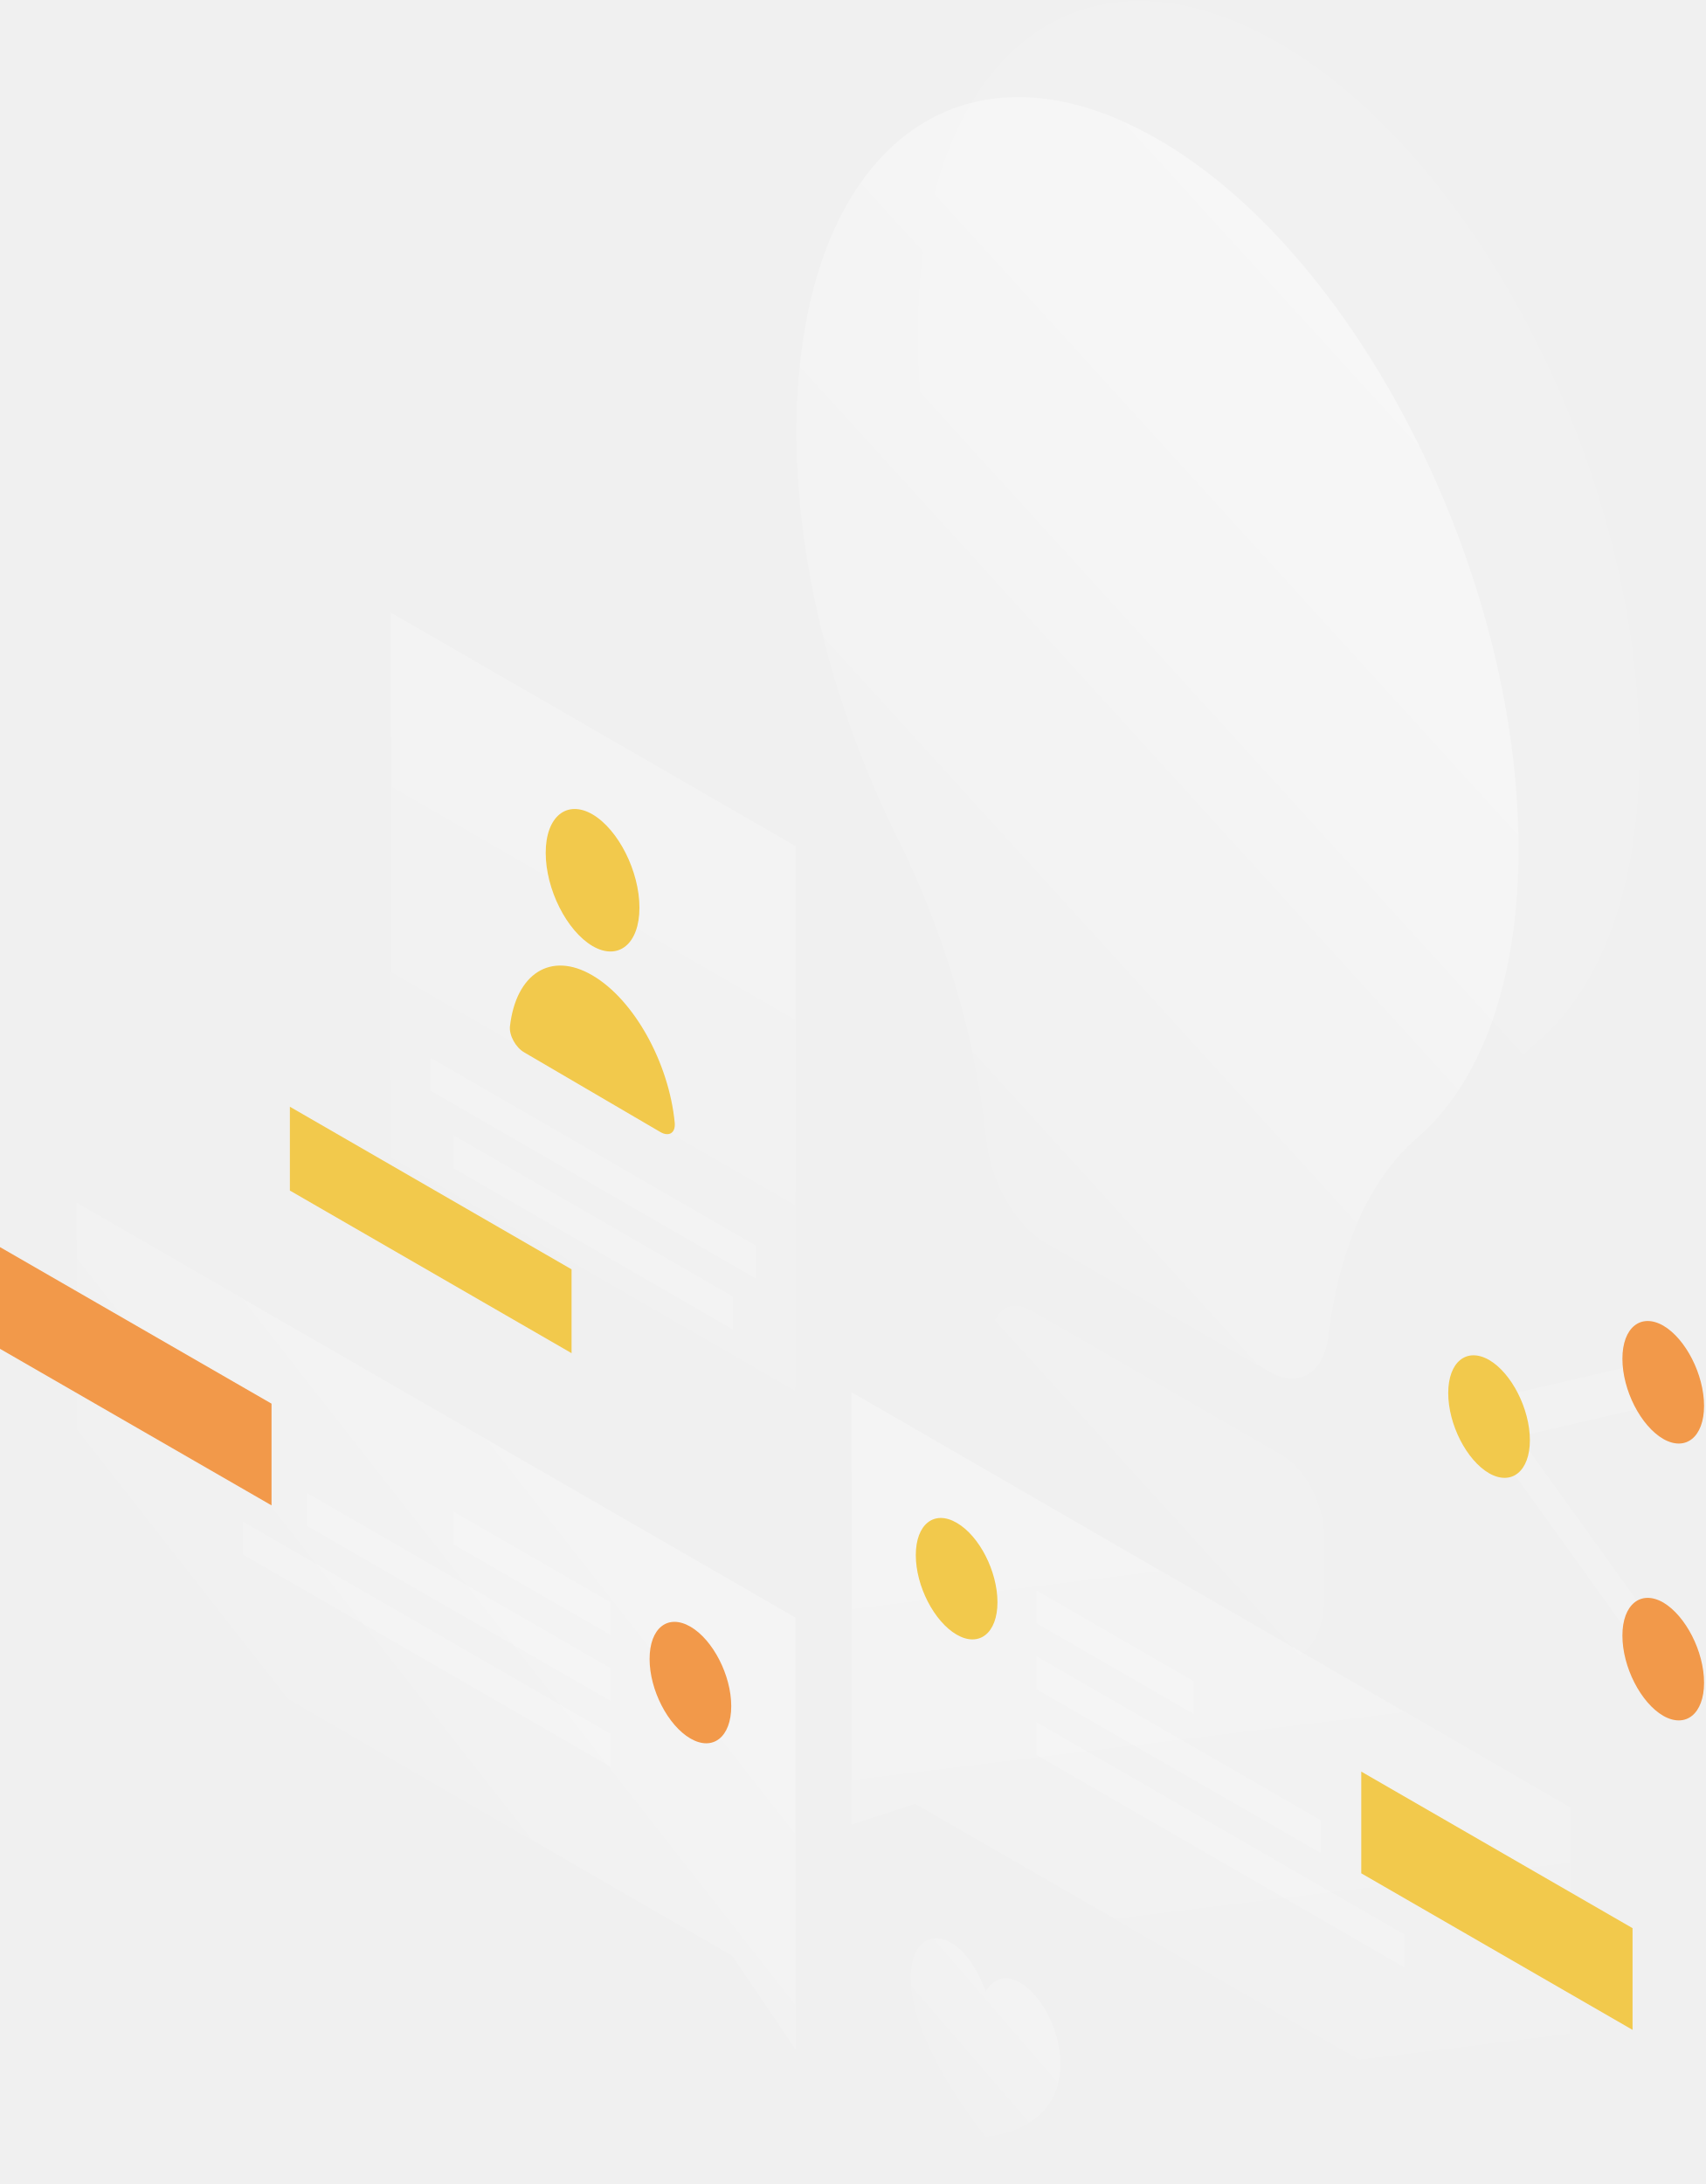
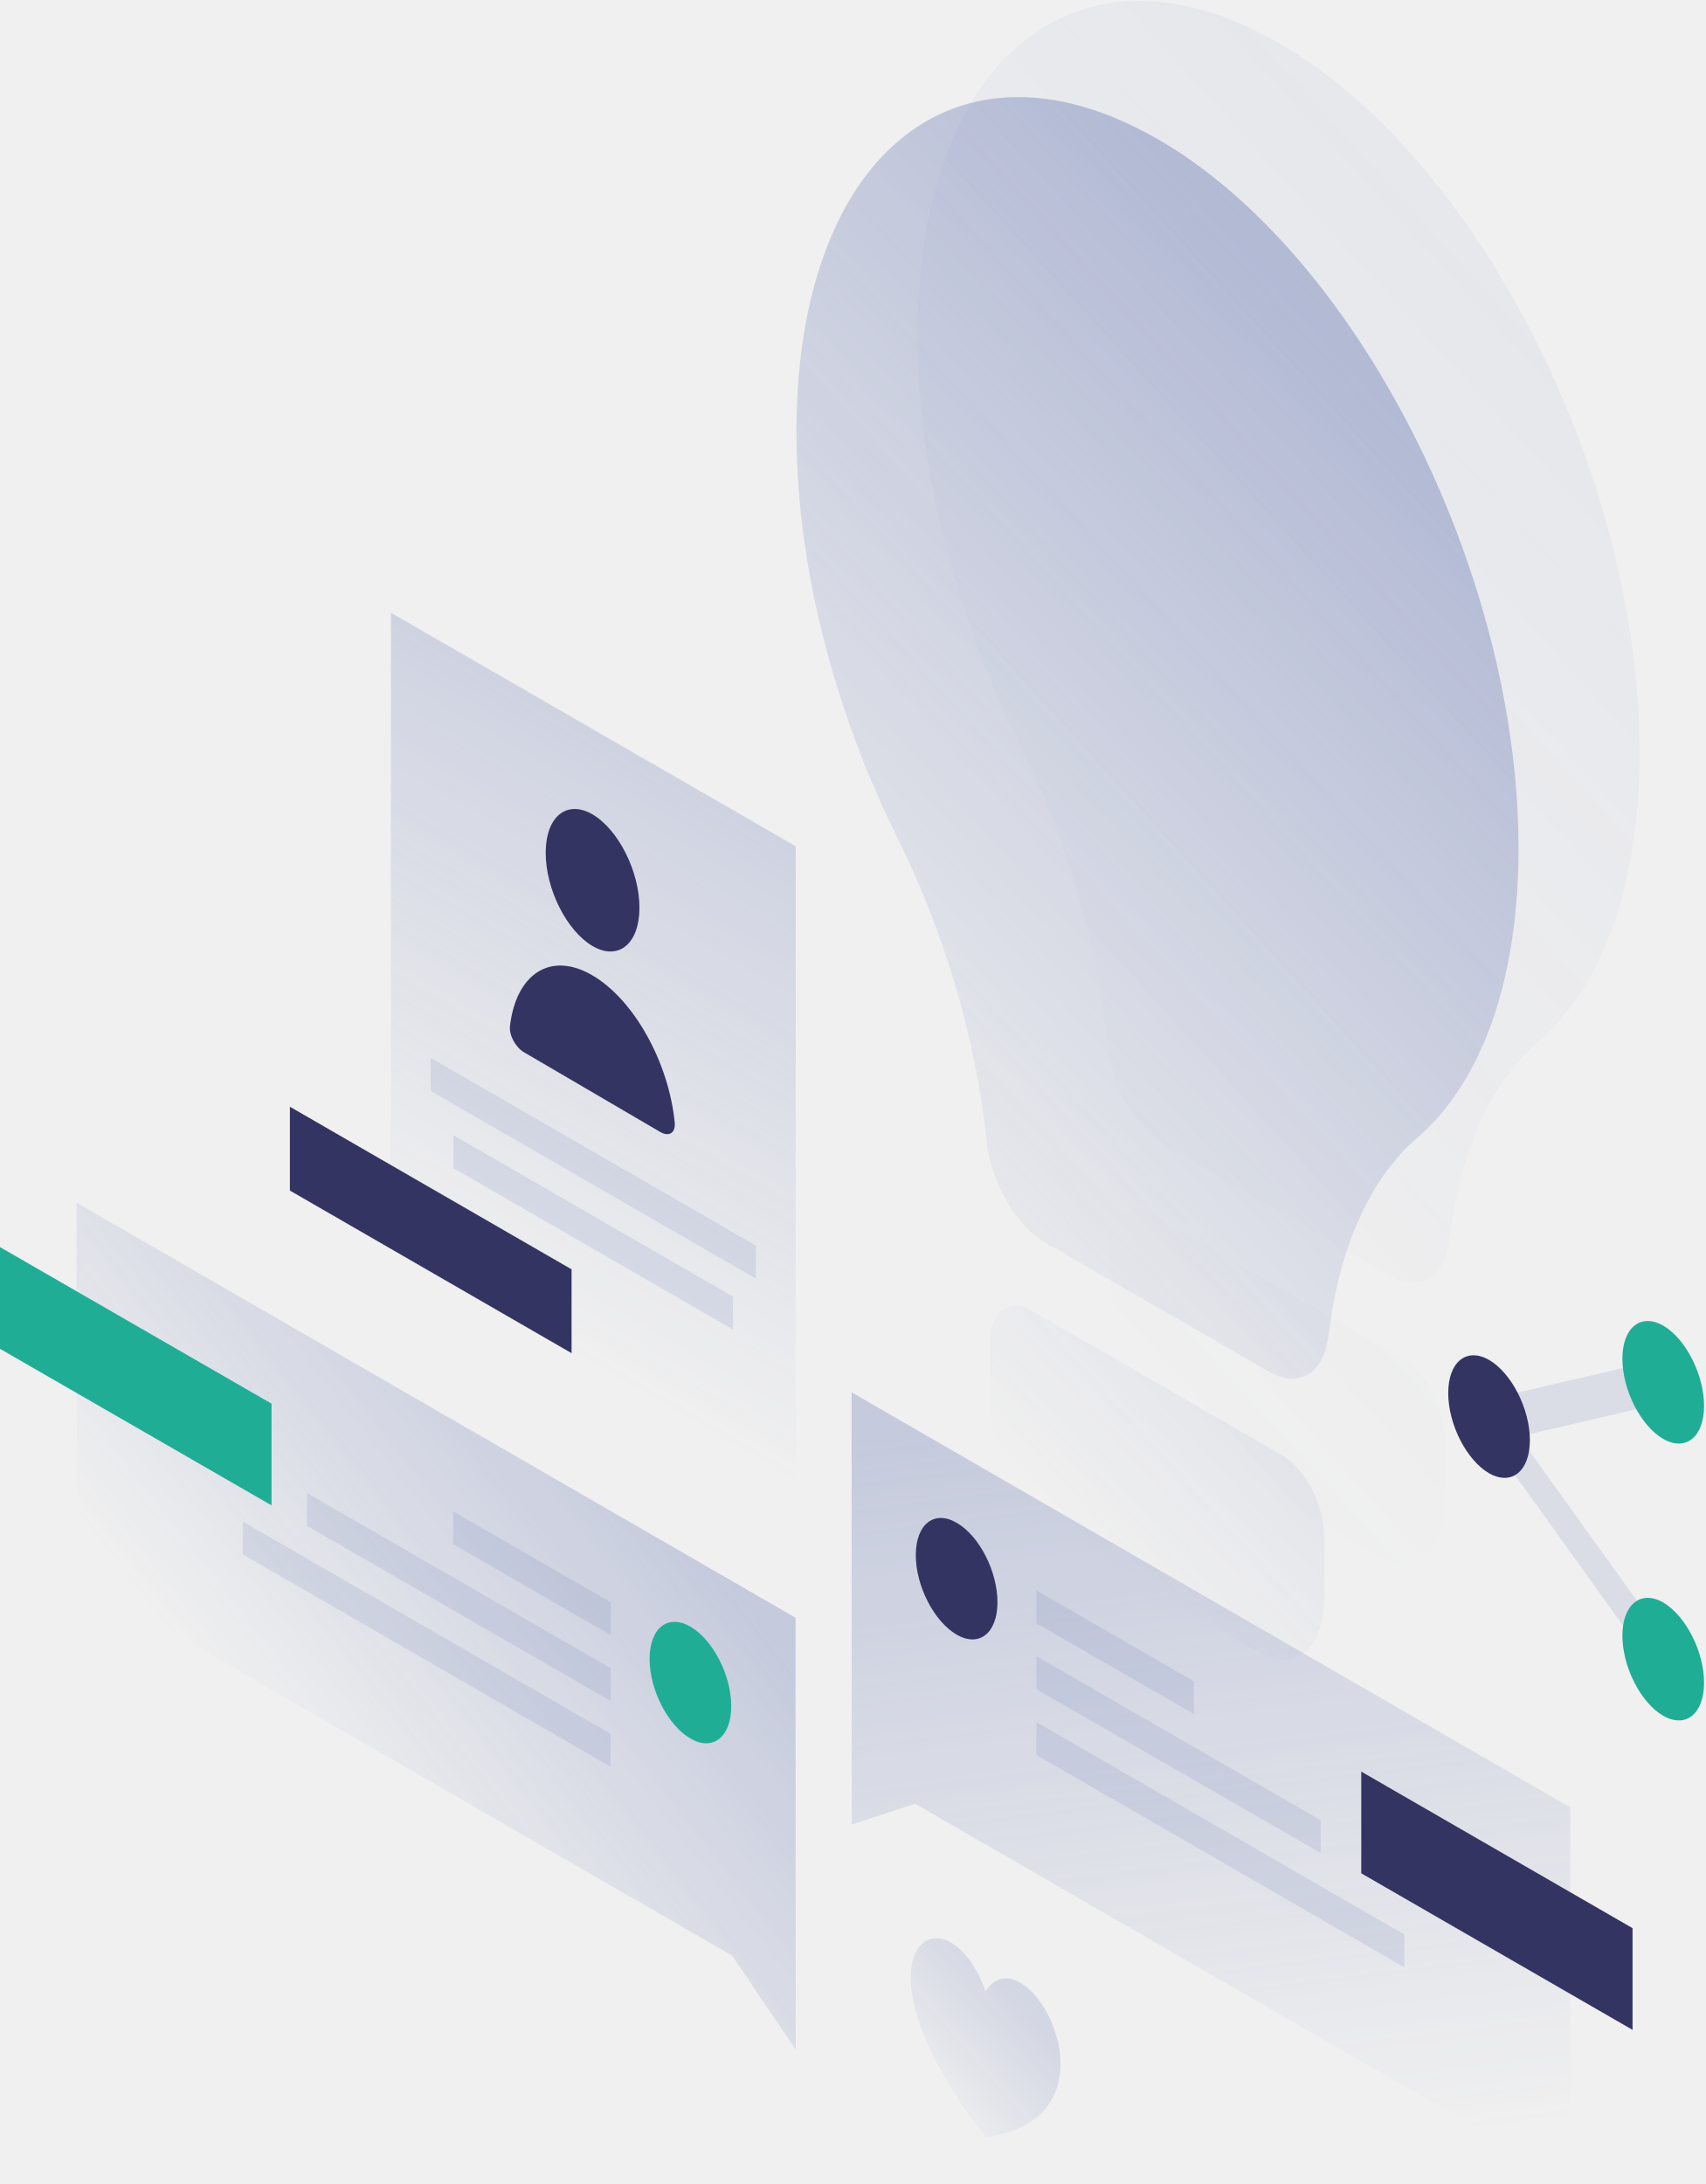
<svg xmlns="http://www.w3.org/2000/svg" version="1.1" id="illustration" x="0px" y="0px" viewBox="0 0 706 904" style="enable-background:new 0 0 706 904;" xml:space="preserve">
  <style type="text/css">
	.st0{opacity:7.000000e-02;fill:url(#SVGID_1_);enable-background:new    ;}
	.st1{opacity:7.000000e-02;fill:url(#SVGID_2_);enable-background:new    ;}
	.st2{opacity:0.4;fill:url(#SVGID_3_);enable-background:new    ;}
	.st3{opacity:0.4;fill:url(#SVGID_4_);enable-background:new    ;}
	.st4{opacity:0.3;fill:url(#SVGID_5_);enable-background:new    ;}
- 	.st5{fill:#F2994A;}
- 	.st6{opacity:0.15;fill:#FFFFFF;enable-background:new    ;}
+ 	.st5{fill:#20AD96;}
+ 	.st6{opacity:0.15;fill:#6172B0;enable-background:new    ;}
	.st7{opacity:0.3;fill:url(#SVGID_6_);enable-background:new    ;}
- 	.st8{fill:#F2C94C;}
+ 	.st8{fill:#333461;}
	.st9{opacity:0.3;fill:url(#SVGID_7_);enable-background:new    ;}
	.st10{opacity:0.2;fill:url(#SVGID_8_);enable-background:new    ;}
</style>
  <linearGradient id="SVGID_1_" gradientUnits="userSpaceOnUse" x1="646.559" y1="34.709" x2="340.514" y2="313.363" gradientTransform="matrix(1 0 0 1 0 112)">
-     <stop offset="0" style="stop-color:#FFFFFF" />
-     <stop offset="1" style="stop-color:#FFFFFF;stop-opacity:0" />
+     <stop offset="0" style="stop-color:#6172B0" />
+     <stop offset="1" style="stop-color:#6172B0;stop-opacity:0" />
  </linearGradient>
  <path class="st0" d="M636.7,431.2c26-22.3,42-63.8,42-119.8c0-115-67.4-247.2-150.4-294.2c-83.1-47.1-149.3,8.1-148.5,124  c0.4,55.1,16.2,114.2,41.7,165.6c19.7,39.6,32.6,83.8,36.9,124.9c1.7,17.6,12.2,35.8,24.3,42.8l92.8,53.5  c12.2,7.1,22.6,0.7,24.5-14.8C604.2,477.1,616.9,448.3,636.7,431.2z" />
  <linearGradient id="SVGID_2_" gradientUnits="userSpaceOnUse" x1="804.939" y1="208.607" x2="498.894" y2="487.262" gradientTransform="matrix(1 0 0 1 0 112)">
-     <stop offset="0" style="stop-color:#FFFFFF" />
-     <stop offset="1" style="stop-color:#FFFFFF;stop-opacity:0" />
+     <stop offset="0" style="stop-color:#6172B0" />
+     <stop offset="1" style="stop-color:#6172B0;stop-opacity:0" />
  </linearGradient>
  <path class="st1" d="M598.2,621.2v-24.6c0-13.2-7.6-28.1-17.1-33.8l-104.2-60.2c-9.5-5.5-17.1,0.7-17.1,13.9v24.6  c0,19.8,10.4,41.8,24,52.6l90.6,52.3C587.8,651.1,598.2,640.8,598.2,621.2z" />
  <linearGradient id="SVGID_3_" gradientUnits="userSpaceOnUse" x1="596.505" y1="74.451" x2="290.46" y2="353.105" gradientTransform="matrix(1 0 0 1 0 112)">
-     <stop offset="0" style="stop-color:#FFFFFF" />
-     <stop offset="1" style="stop-color:#FFFFFF;stop-opacity:0" />
+     <stop offset="0" style="stop-color:#6172B0" />
+     <stop offset="1" style="stop-color:#6172B0;stop-opacity:0" />
  </linearGradient>
  <path class="st2" d="M586.6,471c26-22.3,42-63.8,42-119.8c0-115-67.4-247.2-150.4-294.2C395,9.9,328.9,65.1,329.7,181  c0.4,55.1,16.2,114.2,41.7,165.6c19.7,39.6,32.6,83.8,36.9,124.9c1.7,17.6,12.2,35.8,24.3,42.8l92.8,53.5  c12.2,7.1,22.6,0.7,24.5-14.8C554.2,516.9,566.9,488,586.6,471z" />
  <linearGradient id="SVGID_4_" gradientUnits="userSpaceOnUse" x1="754.939" y1="248.407" x2="448.895" y2="527.062" gradientTransform="matrix(1 0 0 1 0 112)">
-     <stop offset="0" style="stop-color:#FFFFFF" />
-     <stop offset="1" style="stop-color:#FFFFFF;stop-opacity:0" />
+     <stop offset="0" style="stop-color:#6172B0" />
+     <stop offset="1" style="stop-color:#6172B0;stop-opacity:0" />
  </linearGradient>
  <path class="st3" d="M548.2,661v-24.6c0-13.2-7.6-28.1-17.1-33.8l-104.2-60.2c-9.5-5.5-17.1,0.7-17.1,13.9v24.6  c0,19.8,10.4,41.8,24,52.6l90.6,52.3C537.8,690.9,548.2,680.6,548.2,661z" />
  <linearGradient id="SVGID_5_" gradientUnits="userSpaceOnUse" x1="264.391" y1="495.454" x2="110.741" y2="615.758" gradientTransform="matrix(1 0 0 1 0 112)">
-     <stop offset="0" style="stop-color:#FFFFFF" />
-     <stop offset="1" style="stop-color:#FFFFFF;stop-opacity:0" />
+     <stop offset="0" style="stop-color:#6172B0" />
+     <stop offset="1" style="stop-color:#6172B0;stop-opacity:0" />
  </linearGradient>
  <path class="st4" d="M329.3,669.6L31.7,497.8l0.1,155.1l271.3,156.6l26.3,38.9L329.3,669.6z" />
  <path class="st5" d="M0,558.3v-42.1L112.4,581v42.1L0,558.3z" />
  <path class="st6" d="M252.8,663.2l-65.2-37.6v13.6l65.2,37.6V663.2z" />
  <path class="st6" d="M252.8,690.5L127.1,618v13.6l125.7,72.5V690.5z" />
  <path class="st6" d="M252.8,717.7l-152.3-87.9v13.6l152.3,87.9V717.7z" />
  <path class="st5" d="M268.9,686.7c0,12.8,7.6,27.5,16.9,32.9s16.9-0.6,16.9-13.4c0-12.8-7.6-27.5-16.9-32.9  C276.4,667.9,268.9,673.9,268.9,686.7z" />
  <linearGradient id="SVGID_6_" gradientUnits="userSpaceOnUse" x1="480.304" y1="469.351" x2="518.774" y2="781.38" gradientTransform="matrix(1 0 0 1 0 112)">
-     <stop offset="0" style="stop-color:#FFFFFF" />
-     <stop offset="1" style="stop-color:#FFFFFF;stop-opacity:0" />
+     <stop offset="0" style="stop-color:#6172B0" />
+     <stop offset="1" style="stop-color:#6172B0;stop-opacity:0" />
  </linearGradient>
  <path class="st7" d="M352.5,576.3L650,748.1l0.1,155.1L378.8,746.6l-26.2,8.6L352.5,576.3z" />
  <path class="st8" d="M563.5,775.4v-42.1l112.3,64.8v42.1L563.5,775.4z" />
  <path class="st6" d="M429,658.3l65.2,37.6v13.6L429,671.9V658.3z" />
  <path class="st6" d="M429,685.5l117.7,67.9V767L429,699.2V685.5z" />
  <path class="st6" d="M429,712.8l152.3,87.9v13.6L429,726.4V712.8z" />
  <path class="st8" d="M412.9,663.2c0,12.8-7.6,18.8-16.9,13.4c-9.3-5.4-16.9-20.1-16.9-32.9c0-12.8,7.6-18.8,16.9-13.4  C405.4,635.7,412.9,650.4,412.9,663.2z" />
  <path class="st6" d="M684.5,563.3l7.5,16.6l-63.2,14.7l65.7,91.5L687,694l-80.7-112.5L684.5,563.3z" />
  <path class="st5" d="M705.4,581.9c0,12.9-7.6,19-16.9,13.7c-9.3-5.4-16.9-20.2-16.9-33.2c0-12.9,7.6-19,16.9-13.7  C697.8,554.1,705.4,569,705.4,581.9z" />
  <path class="st5" d="M705.4,696.5c0,12.9-7.6,19-16.9,13.7c-9.3-5.4-16.9-20.2-16.9-33.2c0-12.9,7.6-19,16.9-13.7  C697.8,668.8,705.4,683.6,705.4,696.5z" />
  <path class="st8" d="M633.3,596.1c0,12.9-7.6,19-16.9,13.7c-9.3-5.4-16.9-20.2-16.9-33.2c0-12.9,7.6-19,16.9-13.7  C625.7,568.3,633.3,583.2,633.3,596.1z" />
  <linearGradient id="SVGID_7_" gradientUnits="userSpaceOnUse" x1="347.322" y1="168.967" x2="198.555" y2="426.706" gradientTransform="matrix(1 0 0 1 0 112)">
-     <stop offset="0" style="stop-color:#FFFFFF" />
-     <stop offset="1" style="stop-color:#FFFFFF;stop-opacity:0" />
+     <stop offset="0" style="stop-color:#6172B0" />
+     <stop offset="1" style="stop-color:#6172B0;stop-opacity:0" />
  </linearGradient>
  <path class="st9" d="M161.8,253.6l167.6,96.7v310.5l-167.6-96.7L161.8,253.6z" />
  <path class="st6" d="M178.3,437.9l134.6,77.7v13.6l-134.6-77.7L178.3,437.9z" />
  <path class="st6" d="M187.7,469.9l115.7,66.8v13.6l-115.7-66.8V469.9z" />
  <path class="st8" d="M236.6,525.4L120,458.1v34.7l116.6,67.3V525.4z" />
  <path class="st8" d="M264.7,375.7c0,15-8.7,22.1-19.4,15.9c-10.7-6.3-19.4-23.5-19.4-38.6c0-15,8.7-22.1,19.4-15.9  C256,343.4,264.7,360.7,264.7,375.7z" />
  <path class="st8" d="M245.2,403.7c-17.3-10.1-31.6-0.6-34.1,21.1c-0.4,3.8,2.4,8.8,5.9,10.8l56.4,33c3.5,2,6.3,0.4,5.9-3.9  C276.9,439.9,262.5,413.8,245.2,403.7z" />
  <linearGradient id="SVGID_8_" gradientUnits="userSpaceOnUse" x1="420.782" y1="715.211" x2="376.019" y2="753.881" gradientTransform="matrix(1 0 0 1 0 112)">
-     <stop offset="0" style="stop-color:#FFFFFF" />
-     <stop offset="1" style="stop-color:#FFFFFF;stop-opacity:0" />
+     <stop offset="0" style="stop-color:#6172B0" />
+     <stop offset="1" style="stop-color:#6172B0;stop-opacity:0" />
  </linearGradient>
  <path class="st10" d="M408,884.6c-60.5-77.8-16.7-106,0-60.4C424.7,798,468.5,876.6,408,884.6z" />
</svg>
